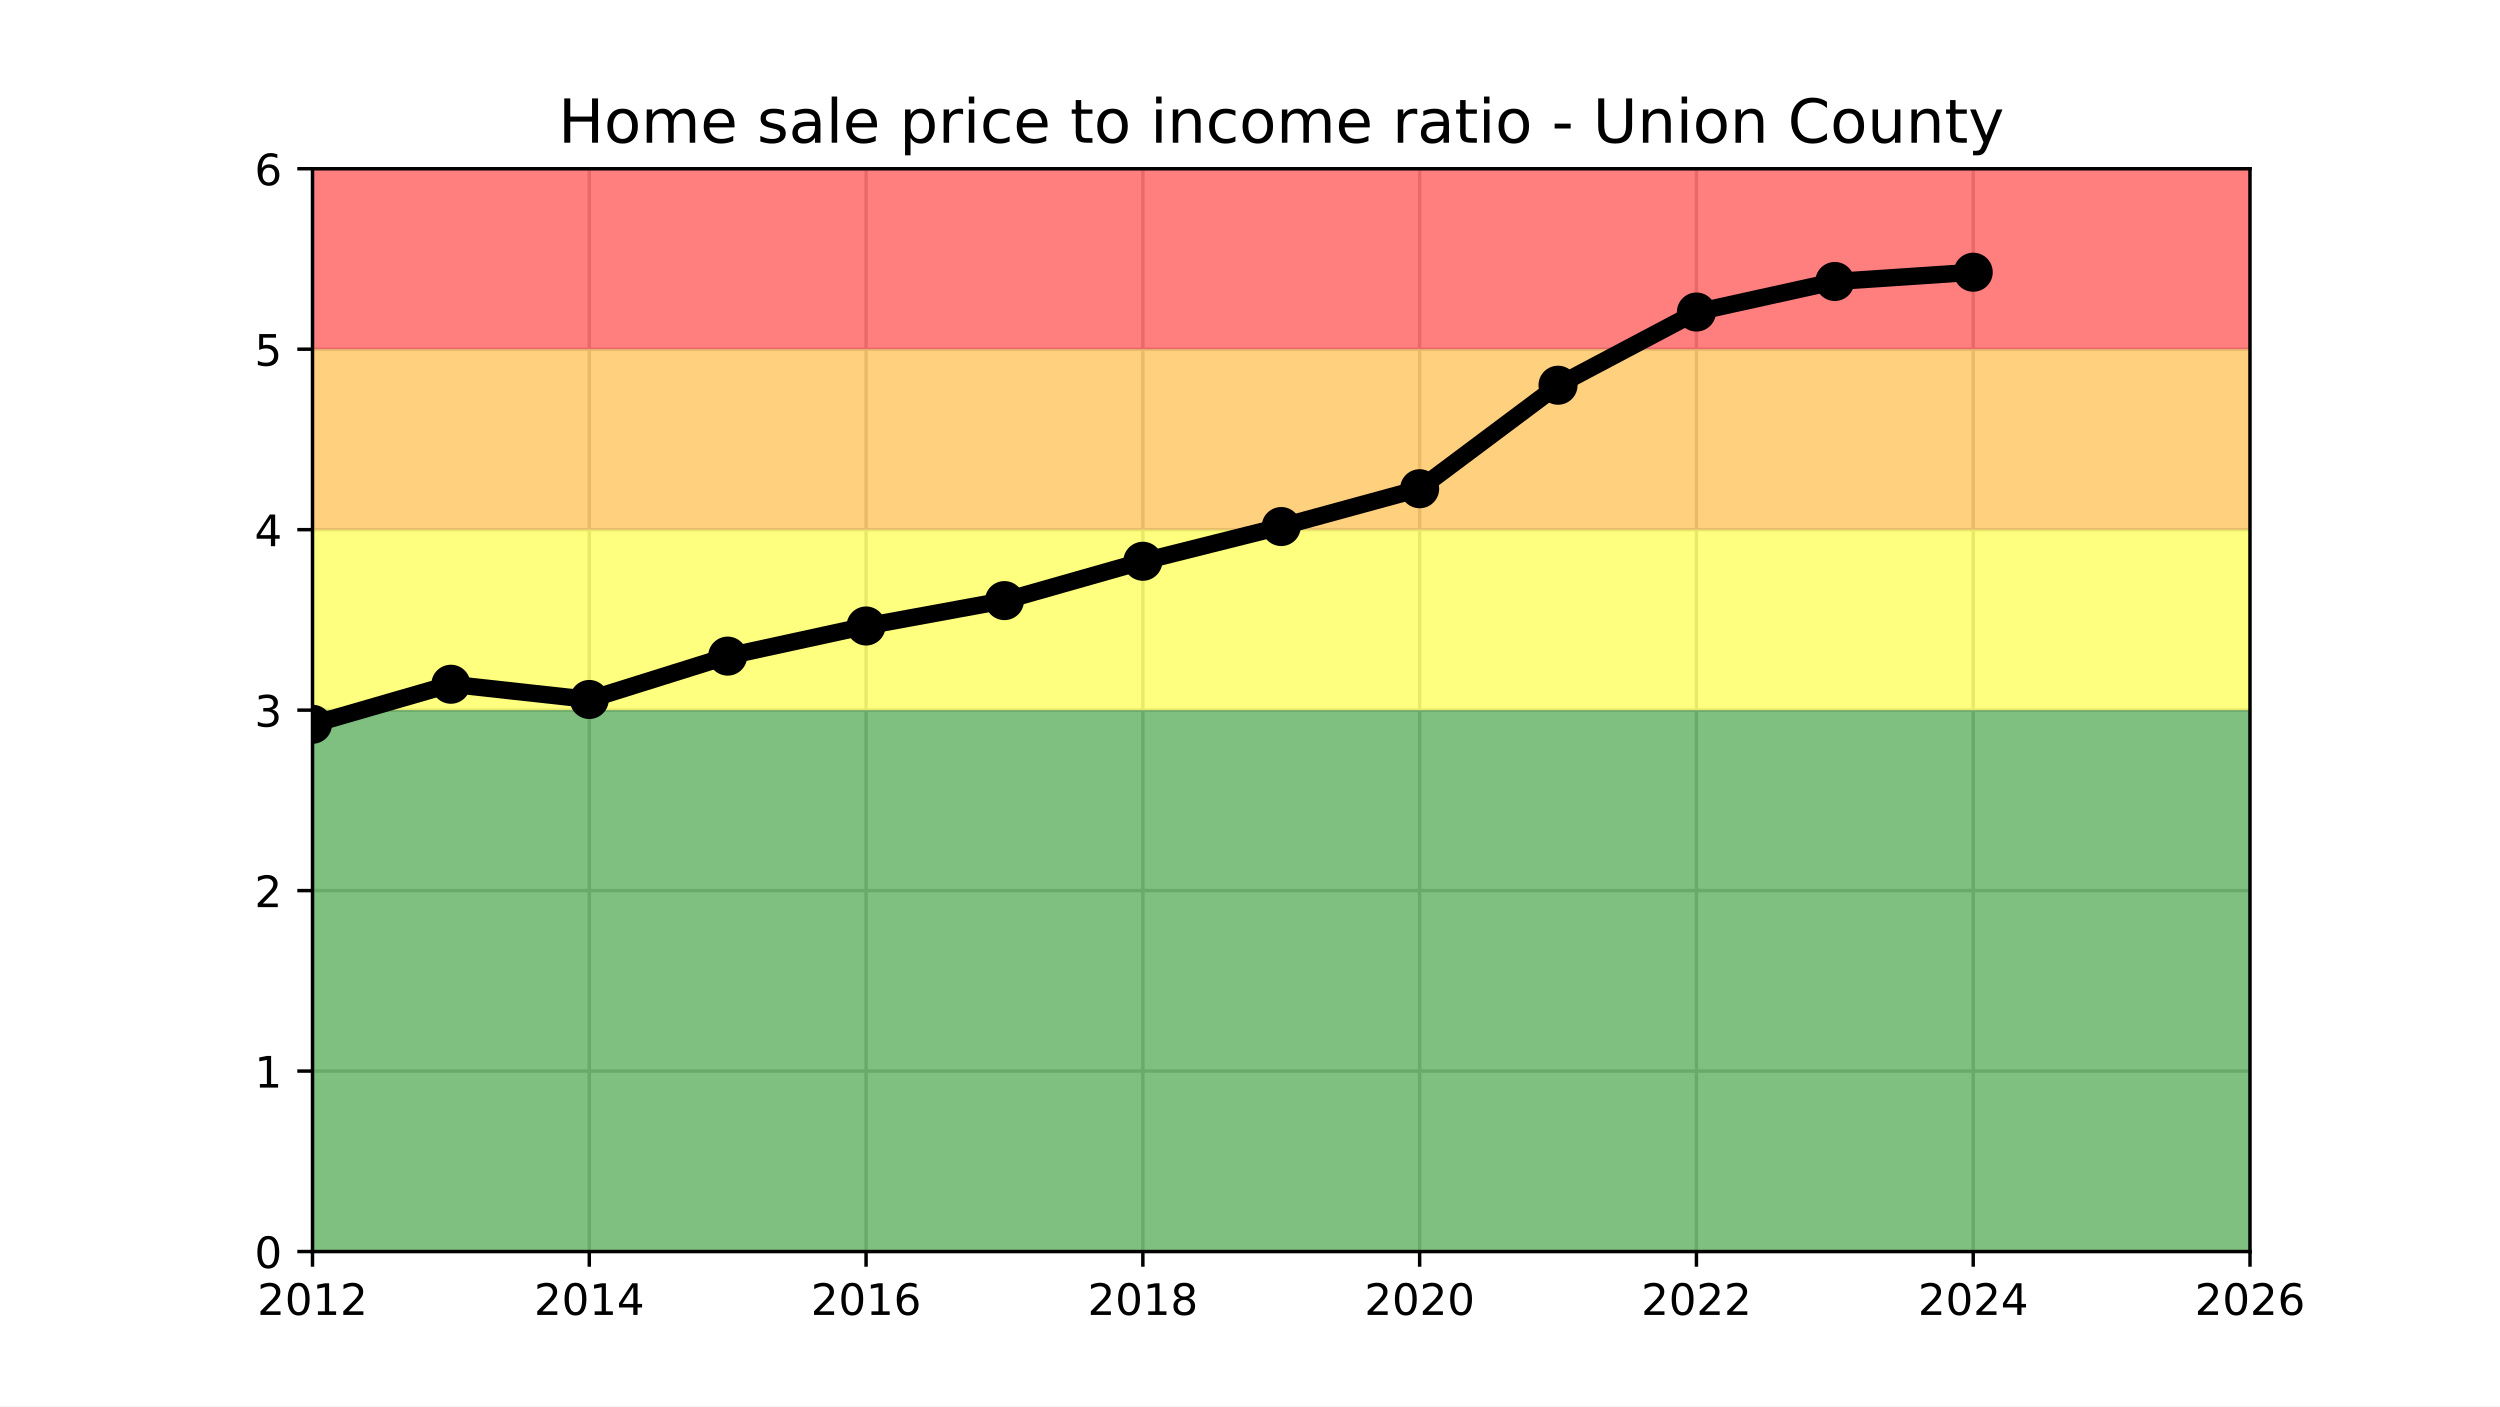
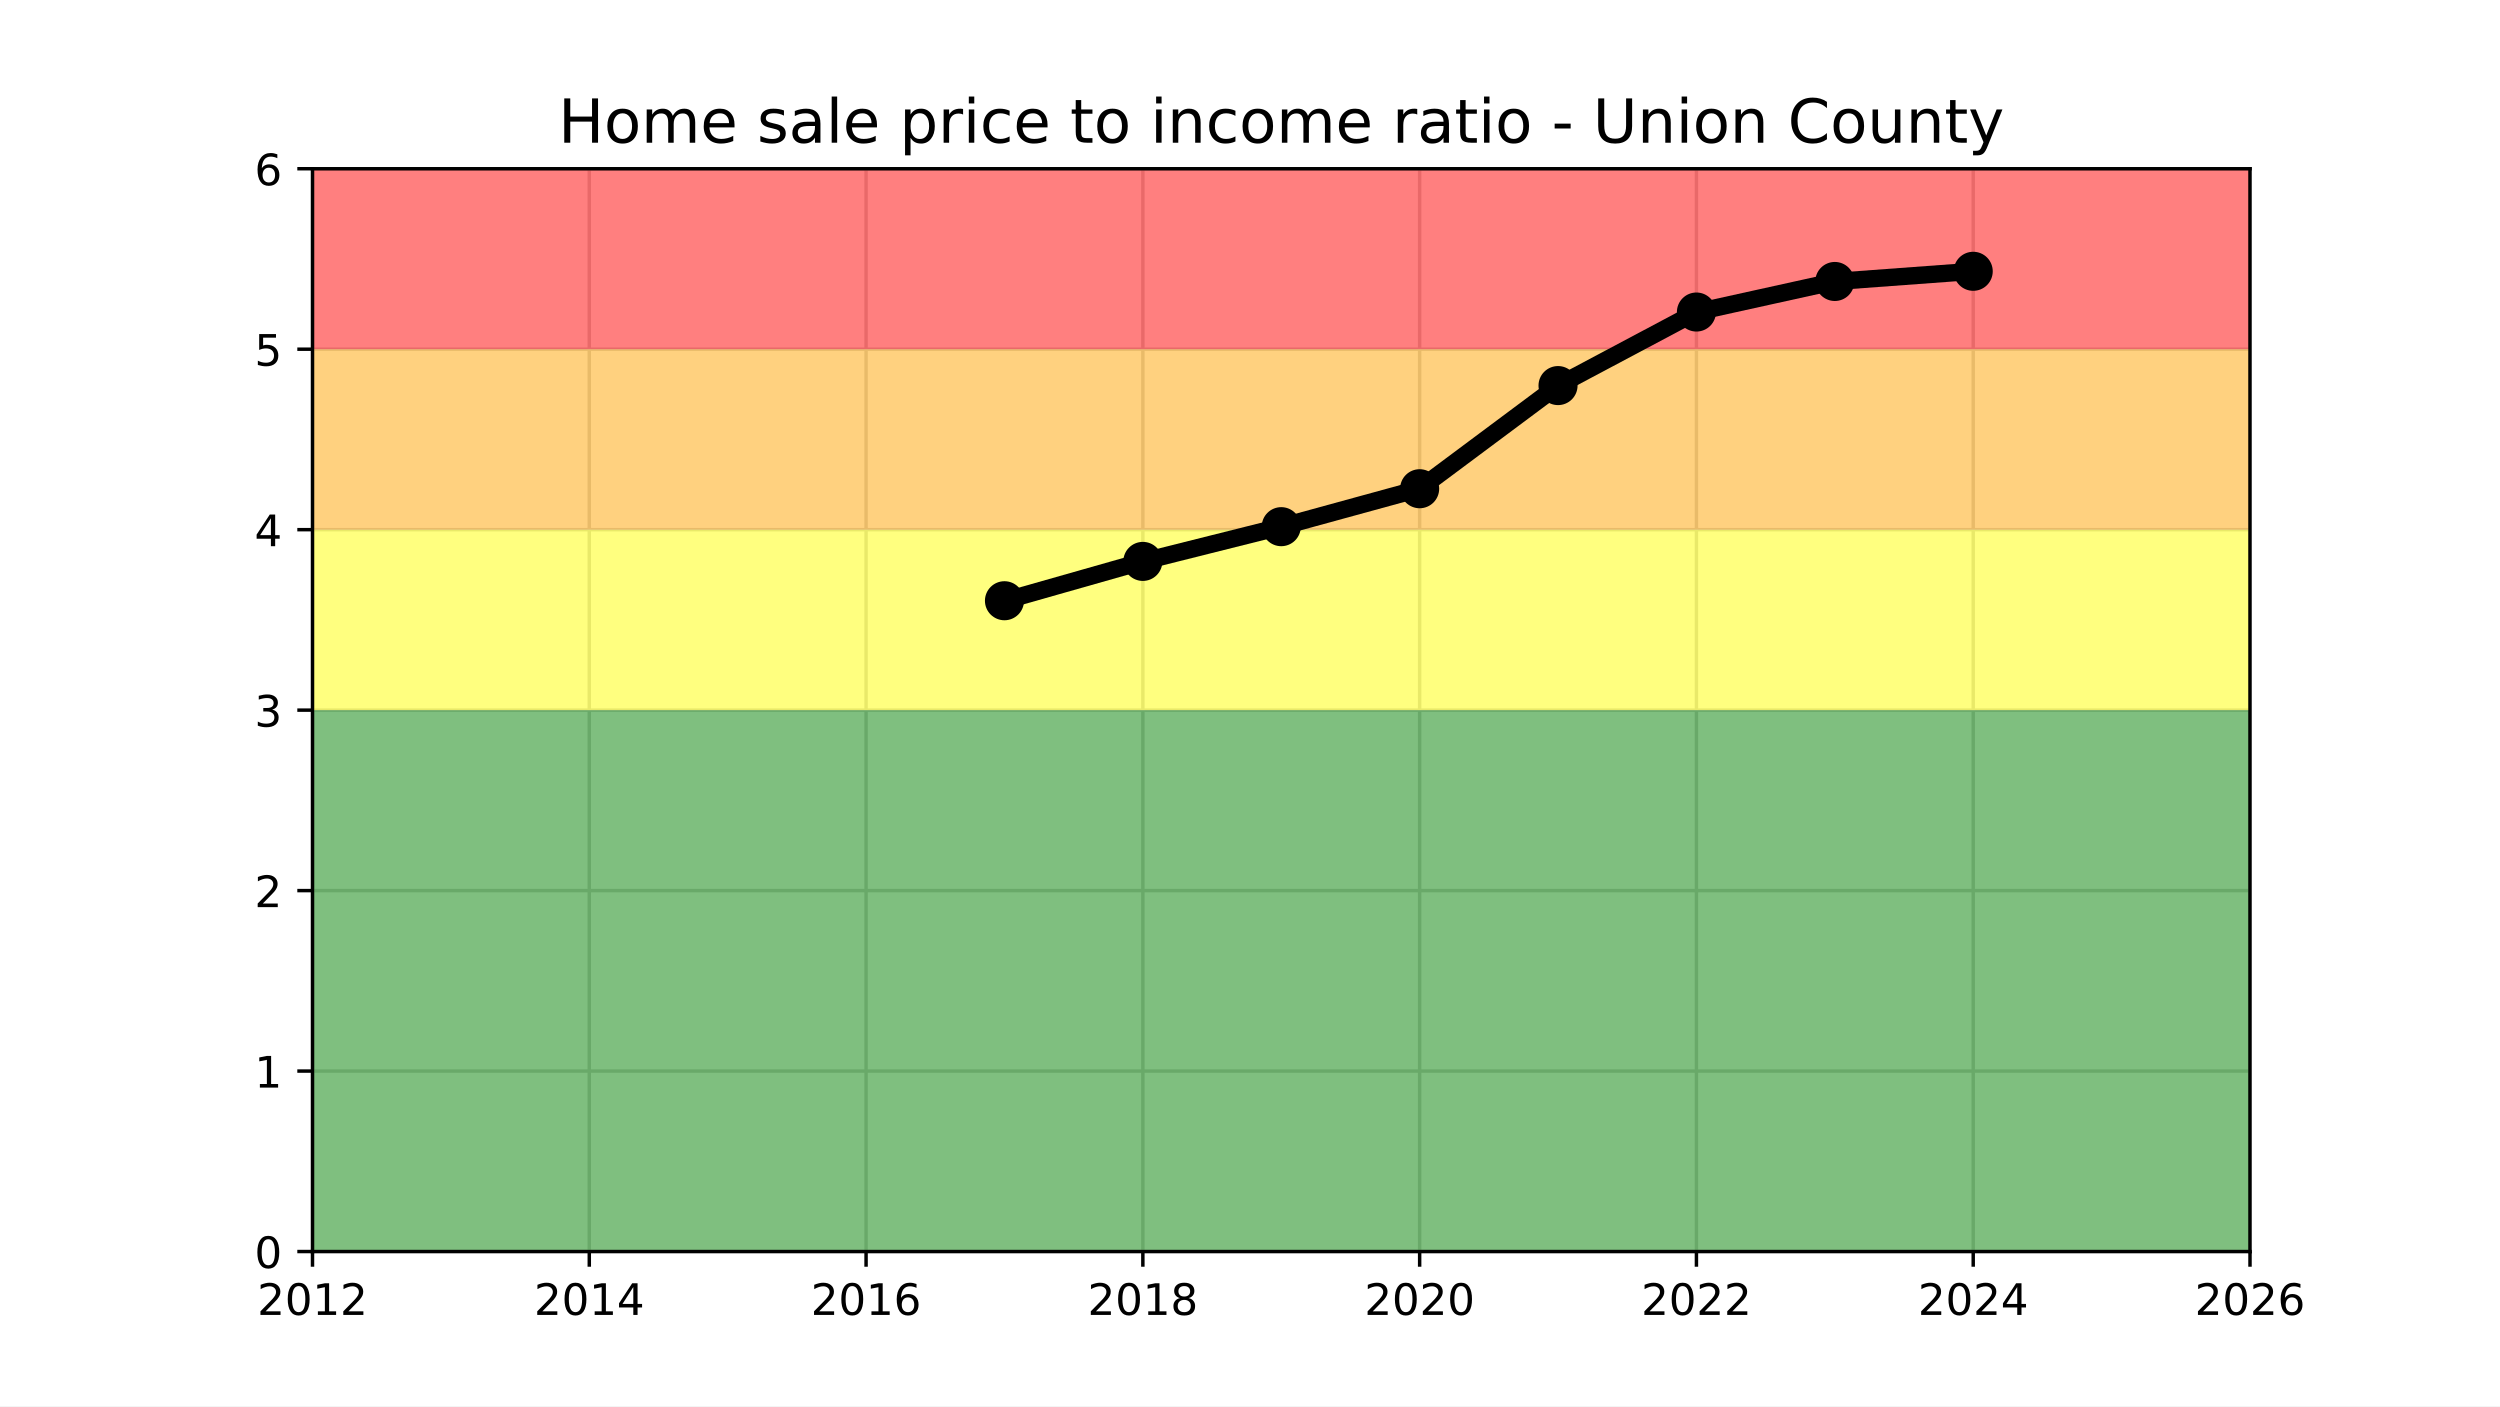
<svg xmlns="http://www.w3.org/2000/svg" xmlns:xlink="http://www.w3.org/1999/xlink" width="576pt" height="324pt" viewBox="0 0 576 324" version="1.1">
  <defs>
    <style type="text/css">*{stroke-linejoin: round; stroke-linecap: butt}</style>
  </defs>
  <g id="figure_1">
    <g id="patch_1">
      <path d="M 0 324  L 576 324  L 576 0  L 0 0  z " style="fill: #ffffff" />
    </g>
    <g id="axes_1">
      <g id="patch_2">
        <path d="M 72 288.36  L 518.4 288.36  L 518.4 38.88  L 72 38.88  z " style="fill: #ffffff" />
      </g>
      <g id="matplotlib.axis_1">
        <g id="xtick_1">
          <g id="line2d_1">
-             <path d="M 72 288.36  L 72 38.88  " clip-path="url(#pd081d024a1)" style="fill: none; stroke: #d3d3d3; stroke-width: 0.8; stroke-linecap: square" />
+             <path d="M 72 288.36  L 72 38.88  " clip-path="url(#p4a7db19d90)" style="fill: none; stroke: #d3d3d3; stroke-width: 0.8; stroke-linecap: square" />
          </g>
          <g id="line2d_2">
            <defs>
-               <path id="mb07c230644" d="M 0 0  L 0 3.5  " style="stroke: #000000; stroke-width: 0.8" />
+               <path id="m077d302d16" d="M 0 0  L 0 3.5  " style="stroke: #000000; stroke-width: 0.8" />
            </defs>
            <g>
-               <use xlink:href="#mb07c230644" x="72" y="288.36" style="stroke: #000000; stroke-width: 0.8" />
+               <use xlink:href="#m077d302d16" x="72" y="288.36" style="stroke: #000000; stroke-width: 0.8" />
            </g>
          </g>
          <g id="text_1">
            <g transform="translate(59.275 302.9584) scale(0.1 -0.1)">
              <defs>
                <path id="DejaVuSans-32" d="M 1228 531  L 3431 531  L 3431 0  L 469 0  L 469 531  Q 828 903 1448 1529  Q 2069 2156 2228 2338  Q 2531 2678 2651 2914  Q 2772 3150 2772 3378  Q 2772 3750 2511 3984  Q 2250 4219 1831 4219  Q 1534 4219 1204 4116  Q 875 4013 500 3803  L 500 4441  Q 881 4594 1212 4672  Q 1544 4750 1819 4750  Q 2544 4750 2975 4387  Q 3406 4025 3406 3419  Q 3406 3131 3298 2873  Q 3191 2616 2906 2266  Q 2828 2175 2409 1742  Q 1991 1309 1228 531  z " transform="scale(0.015625)" />
                <path id="DejaVuSans-30" d="M 2034 4250  Q 1547 4250 1301 3770  Q 1056 3291 1056 2328  Q 1056 1369 1301 889  Q 1547 409 2034 409  Q 2525 409 2770 889  Q 3016 1369 3016 2328  Q 3016 3291 2770 3770  Q 2525 4250 2034 4250  z M 2034 4750  Q 2819 4750 3233 4129  Q 3647 3509 3647 2328  Q 3647 1150 3233 529  Q 2819 -91 2034 -91  Q 1250 -91 836 529  Q 422 1150 422 2328  Q 422 3509 836 4129  Q 1250 4750 2034 4750  z " transform="scale(0.015625)" />
                <path id="DejaVuSans-31" d="M 794 531  L 1825 531  L 1825 4091  L 703 3866  L 703 4441  L 1819 4666  L 2450 4666  L 2450 531  L 3481 531  L 3481 0  L 794 0  L 794 531  z " transform="scale(0.015625)" />
              </defs>
              <use xlink:href="#DejaVuSans-32" />
              <use xlink:href="#DejaVuSans-30" transform="translate(63.62305 0)" />
              <use xlink:href="#DejaVuSans-31" transform="translate(127.2461 0)" />
              <use xlink:href="#DejaVuSans-32" transform="translate(190.8691 0)" />
            </g>
          </g>
        </g>
        <g id="xtick_2">
          <g id="line2d_3">
-             <path d="M 135.771 288.36  L 135.771 38.88  " clip-path="url(#pd081d024a1)" style="fill: none; stroke: #d3d3d3; stroke-width: 0.8; stroke-linecap: square" />
+             <path d="M 135.771 288.36  L 135.771 38.88  " clip-path="url(#p4a7db19d90)" style="fill: none; stroke: #d3d3d3; stroke-width: 0.8; stroke-linecap: square" />
          </g>
          <g id="line2d_4">
            <g>
-               <use xlink:href="#mb07c230644" x="135.771" y="288.36" style="stroke: #000000; stroke-width: 0.8" />
+               <use xlink:href="#m077d302d16" x="135.771" y="288.36" style="stroke: #000000; stroke-width: 0.8" />
            </g>
          </g>
          <g id="text_2">
            <g transform="translate(123.0464 302.9584) scale(0.1 -0.1)">
              <defs>
                <path id="DejaVuSans-34" d="M 2419 4116  L 825 1625  L 2419 1625  L 2419 4116  z M 2253 4666  L 3047 4666  L 3047 1625  L 3713 1625  L 3713 1100  L 3047 1100  L 3047 0  L 2419 0  L 2419 1100  L 313 1100  L 313 1709  L 2253 4666  z " transform="scale(0.015625)" />
              </defs>
              <use xlink:href="#DejaVuSans-32" />
              <use xlink:href="#DejaVuSans-30" transform="translate(63.62305 0)" />
              <use xlink:href="#DejaVuSans-31" transform="translate(127.2461 0)" />
              <use xlink:href="#DejaVuSans-34" transform="translate(190.8691 0)" />
            </g>
          </g>
        </g>
        <g id="xtick_3">
          <g id="line2d_5">
-             <path d="M 199.543 288.36  L 199.543 38.88  " clip-path="url(#pd081d024a1)" style="fill: none; stroke: #d3d3d3; stroke-width: 0.8; stroke-linecap: square" />
+             <path d="M 199.543 288.36  L 199.543 38.88  " clip-path="url(#p4a7db19d90)" style="fill: none; stroke: #d3d3d3; stroke-width: 0.8; stroke-linecap: square" />
          </g>
          <g id="line2d_6">
            <g>
-               <use xlink:href="#mb07c230644" x="199.543" y="288.36" style="stroke: #000000; stroke-width: 0.8" />
+               <use xlink:href="#m077d302d16" x="199.543" y="288.36" style="stroke: #000000; stroke-width: 0.8" />
            </g>
          </g>
          <g id="text_3">
            <g transform="translate(186.8179 302.9584) scale(0.1 -0.1)">
              <defs>
                <path id="DejaVuSans-36" d="M 2113 2584  Q 1688 2584 1439 2293  Q 1191 2003 1191 1497  Q 1191 994 1439 701  Q 1688 409 2113 409  Q 2538 409 2786 701  Q 3034 994 3034 1497  Q 3034 2003 2786 2293  Q 2538 2584 2113 2584  z M 3366 4563  L 3366 3988  Q 3128 4100 2886 4159  Q 2644 4219 2406 4219  Q 1781 4219 1451 3797  Q 1122 3375 1075 2522  Q 1259 2794 1537 2939  Q 1816 3084 2150 3084  Q 2853 3084 3261 2657  Q 3669 2231 3669 1497  Q 3669 778 3244 343  Q 2819 -91 2113 -91  Q 1303 -91 875 529  Q 447 1150 447 2328  Q 447 3434 972 4092  Q 1497 4750 2381 4750  Q 2619 4750 2861 4703  Q 3103 4656 3366 4563  z " transform="scale(0.015625)" />
              </defs>
              <use xlink:href="#DejaVuSans-32" />
              <use xlink:href="#DejaVuSans-30" transform="translate(63.62305 0)" />
              <use xlink:href="#DejaVuSans-31" transform="translate(127.2461 0)" />
              <use xlink:href="#DejaVuSans-36" transform="translate(190.8691 0)" />
            </g>
          </g>
        </g>
        <g id="xtick_4">
          <g id="line2d_7">
-             <path d="M 263.314 288.36  L 263.314 38.88  " clip-path="url(#pd081d024a1)" style="fill: none; stroke: #d3d3d3; stroke-width: 0.8; stroke-linecap: square" />
+             <path d="M 263.314 288.36  L 263.314 38.88  " clip-path="url(#p4a7db19d90)" style="fill: none; stroke: #d3d3d3; stroke-width: 0.8; stroke-linecap: square" />
          </g>
          <g id="line2d_8">
            <g>
-               <use xlink:href="#mb07c230644" x="263.314" y="288.36" style="stroke: #000000; stroke-width: 0.8" />
+               <use xlink:href="#m077d302d16" x="263.314" y="288.36" style="stroke: #000000; stroke-width: 0.8" />
            </g>
          </g>
          <g id="text_4">
            <g transform="translate(250.5893 302.9584) scale(0.1 -0.1)">
              <defs>
                <path id="DejaVuSans-38" d="M 2034 2216  Q 1584 2216 1326 1975  Q 1069 1734 1069 1313  Q 1069 891 1326 650  Q 1584 409 2034 409  Q 2484 409 2743 651  Q 3003 894 3003 1313  Q 3003 1734 2745 1975  Q 2488 2216 2034 2216  z M 1403 2484  Q 997 2584 770 2862  Q 544 3141 544 3541  Q 544 4100 942 4425  Q 1341 4750 2034 4750  Q 2731 4750 3128 4425  Q 3525 4100 3525 3541  Q 3525 3141 3298 2862  Q 3072 2584 2669 2484  Q 3125 2378 3379 2068  Q 3634 1759 3634 1313  Q 3634 634 3220 271  Q 2806 -91 2034 -91  Q 1263 -91 848 271  Q 434 634 434 1313  Q 434 1759 690 2068  Q 947 2378 1403 2484  z M 1172 3481  Q 1172 3119 1398 2916  Q 1625 2713 2034 2713  Q 2441 2713 2670 2916  Q 2900 3119 2900 3481  Q 2900 3844 2670 4047  Q 2441 4250 2034 4250  Q 1625 4250 1398 4047  Q 1172 3844 1172 3481  z " transform="scale(0.015625)" />
              </defs>
              <use xlink:href="#DejaVuSans-32" />
              <use xlink:href="#DejaVuSans-30" transform="translate(63.62305 0)" />
              <use xlink:href="#DejaVuSans-31" transform="translate(127.2461 0)" />
              <use xlink:href="#DejaVuSans-38" transform="translate(190.8691 0)" />
            </g>
          </g>
        </g>
        <g id="xtick_5">
          <g id="line2d_9">
-             <path d="M 327.086 288.36  L 327.086 38.88  " clip-path="url(#pd081d024a1)" style="fill: none; stroke: #d3d3d3; stroke-width: 0.8; stroke-linecap: square" />
+             <path d="M 327.086 288.36  L 327.086 38.88  " clip-path="url(#p4a7db19d90)" style="fill: none; stroke: #d3d3d3; stroke-width: 0.8; stroke-linecap: square" />
          </g>
          <g id="line2d_10">
            <g>
-               <use xlink:href="#mb07c230644" x="327.086" y="288.36" style="stroke: #000000; stroke-width: 0.8" />
+               <use xlink:href="#m077d302d16" x="327.086" y="288.36" style="stroke: #000000; stroke-width: 0.8" />
            </g>
          </g>
          <g id="text_5">
            <g transform="translate(314.3607 302.9584) scale(0.1 -0.1)">
              <use xlink:href="#DejaVuSans-32" />
              <use xlink:href="#DejaVuSans-30" transform="translate(63.62305 0)" />
              <use xlink:href="#DejaVuSans-32" transform="translate(127.2461 0)" />
              <use xlink:href="#DejaVuSans-30" transform="translate(190.8691 0)" />
            </g>
          </g>
        </g>
        <g id="xtick_6">
          <g id="line2d_11">
-             <path d="M 390.857 288.36  L 390.857 38.88  " clip-path="url(#pd081d024a1)" style="fill: none; stroke: #d3d3d3; stroke-width: 0.8; stroke-linecap: square" />
+             <path d="M 390.857 288.36  L 390.857 38.88  " clip-path="url(#p4a7db19d90)" style="fill: none; stroke: #d3d3d3; stroke-width: 0.8; stroke-linecap: square" />
          </g>
          <g id="line2d_12">
            <g>
-               <use xlink:href="#mb07c230644" x="390.857" y="288.36" style="stroke: #000000; stroke-width: 0.8" />
+               <use xlink:href="#m077d302d16" x="390.857" y="288.36" style="stroke: #000000; stroke-width: 0.8" />
            </g>
          </g>
          <g id="text_6">
            <g transform="translate(378.1321 302.9584) scale(0.1 -0.1)">
              <use xlink:href="#DejaVuSans-32" />
              <use xlink:href="#DejaVuSans-30" transform="translate(63.62305 0)" />
              <use xlink:href="#DejaVuSans-32" transform="translate(127.2461 0)" />
              <use xlink:href="#DejaVuSans-32" transform="translate(190.8691 0)" />
            </g>
          </g>
        </g>
        <g id="xtick_7">
          <g id="line2d_13">
-             <path d="M 454.629 288.36  L 454.629 38.88  " clip-path="url(#pd081d024a1)" style="fill: none; stroke: #d3d3d3; stroke-width: 0.8; stroke-linecap: square" />
+             <path d="M 454.629 288.36  L 454.629 38.88  " clip-path="url(#p4a7db19d90)" style="fill: none; stroke: #d3d3d3; stroke-width: 0.8; stroke-linecap: square" />
          </g>
          <g id="line2d_14">
            <g>
-               <use xlink:href="#mb07c230644" x="454.629" y="288.36" style="stroke: #000000; stroke-width: 0.8" />
+               <use xlink:href="#m077d302d16" x="454.629" y="288.36" style="stroke: #000000; stroke-width: 0.8" />
            </g>
          </g>
          <g id="text_7">
            <g transform="translate(441.9036 302.9584) scale(0.1 -0.1)">
              <use xlink:href="#DejaVuSans-32" />
              <use xlink:href="#DejaVuSans-30" transform="translate(63.62305 0)" />
              <use xlink:href="#DejaVuSans-32" transform="translate(127.2461 0)" />
              <use xlink:href="#DejaVuSans-34" transform="translate(190.8691 0)" />
            </g>
          </g>
        </g>
        <g id="xtick_8">
          <g id="line2d_15">
-             <path d="M 518.4 288.36  L 518.4 38.88  " clip-path="url(#pd081d024a1)" style="fill: none; stroke: #d3d3d3; stroke-width: 0.8; stroke-linecap: square" />
+             <path d="M 518.4 288.36  L 518.4 38.88  " clip-path="url(#p4a7db19d90)" style="fill: none; stroke: #d3d3d3; stroke-width: 0.8; stroke-linecap: square" />
          </g>
          <g id="line2d_16">
            <g>
-               <use xlink:href="#mb07c230644" x="518.4" y="288.36" style="stroke: #000000; stroke-width: 0.8" />
+               <use xlink:href="#m077d302d16" x="518.4" y="288.36" style="stroke: #000000; stroke-width: 0.8" />
            </g>
          </g>
          <g id="text_8">
            <g transform="translate(505.675 302.9584) scale(0.1 -0.1)">
              <use xlink:href="#DejaVuSans-32" />
              <use xlink:href="#DejaVuSans-30" transform="translate(63.62305 0)" />
              <use xlink:href="#DejaVuSans-32" transform="translate(127.2461 0)" />
              <use xlink:href="#DejaVuSans-36" transform="translate(190.8691 0)" />
            </g>
          </g>
        </g>
      </g>
      <g id="matplotlib.axis_2">
        <g id="ytick_1">
          <g id="line2d_17">
-             <path d="M 72 288.36  L 518.4 288.36  " clip-path="url(#pd081d024a1)" style="fill: none; stroke: #d3d3d3; stroke-width: 0.8; stroke-linecap: square" />
+             <path d="M 72 288.36  L 518.4 288.36  " clip-path="url(#p4a7db19d90)" style="fill: none; stroke: #d3d3d3; stroke-width: 0.8; stroke-linecap: square" />
          </g>
          <g id="line2d_18">
            <defs>
-               <path id="m675d28e87b" d="M 0 0  L -3.5 0  " style="stroke: #000000; stroke-width: 0.8" />
+               <path id="m802681bb47" d="M 0 0  L -3.5 0  " style="stroke: #000000; stroke-width: 0.8" />
            </defs>
            <g>
-               <use xlink:href="#m675d28e87b" x="72" y="288.36" style="stroke: #000000; stroke-width: 0.8" />
+               <use xlink:href="#m802681bb47" x="72" y="288.36" style="stroke: #000000; stroke-width: 0.8" />
            </g>
          </g>
          <g id="text_9">
            <g transform="translate(58.6375 292.1592) scale(0.1 -0.1)">
              <use xlink:href="#DejaVuSans-30" />
            </g>
          </g>
        </g>
        <g id="ytick_2">
          <g id="line2d_19">
-             <path d="M 72 246.78  L 518.4 246.78  " clip-path="url(#pd081d024a1)" style="fill: none; stroke: #d3d3d3; stroke-width: 0.8; stroke-linecap: square" />
+             <path d="M 72 246.78  L 518.4 246.78  " clip-path="url(#p4a7db19d90)" style="fill: none; stroke: #d3d3d3; stroke-width: 0.8; stroke-linecap: square" />
          </g>
          <g id="line2d_20">
            <g>
-               <use xlink:href="#m675d28e87b" x="72" y="246.78" style="stroke: #000000; stroke-width: 0.8" />
+               <use xlink:href="#m802681bb47" x="72" y="246.78" style="stroke: #000000; stroke-width: 0.8" />
            </g>
          </g>
          <g id="text_10">
            <g transform="translate(58.6375 250.5792) scale(0.1 -0.1)">
              <use xlink:href="#DejaVuSans-31" />
            </g>
          </g>
        </g>
        <g id="ytick_3">
          <g id="line2d_21">
-             <path d="M 72 205.2  L 518.4 205.2  " clip-path="url(#pd081d024a1)" style="fill: none; stroke: #d3d3d3; stroke-width: 0.8; stroke-linecap: square" />
+             <path d="M 72 205.2  L 518.4 205.2  " clip-path="url(#p4a7db19d90)" style="fill: none; stroke: #d3d3d3; stroke-width: 0.8; stroke-linecap: square" />
          </g>
          <g id="line2d_22">
            <g>
-               <use xlink:href="#m675d28e87b" x="72" y="205.2" style="stroke: #000000; stroke-width: 0.8" />
+               <use xlink:href="#m802681bb47" x="72" y="205.2" style="stroke: #000000; stroke-width: 0.8" />
            </g>
          </g>
          <g id="text_11">
            <g transform="translate(58.6375 208.9992) scale(0.1 -0.1)">
              <use xlink:href="#DejaVuSans-32" />
            </g>
          </g>
        </g>
        <g id="ytick_4">
          <g id="line2d_23">
-             <path d="M 72 163.62  L 518.4 163.62  " clip-path="url(#pd081d024a1)" style="fill: none; stroke: #d3d3d3; stroke-width: 0.8; stroke-linecap: square" />
+             <path d="M 72 163.62  L 518.4 163.62  " clip-path="url(#p4a7db19d90)" style="fill: none; stroke: #d3d3d3; stroke-width: 0.8; stroke-linecap: square" />
          </g>
          <g id="line2d_24">
            <g>
-               <use xlink:href="#m675d28e87b" x="72" y="163.62" style="stroke: #000000; stroke-width: 0.8" />
+               <use xlink:href="#m802681bb47" x="72" y="163.62" style="stroke: #000000; stroke-width: 0.8" />
            </g>
          </g>
          <g id="text_12">
            <g transform="translate(58.6375 167.4192) scale(0.1 -0.1)">
              <defs>
                <path id="DejaVuSans-33" d="M 2597 2516  Q 3050 2419 3304 2112  Q 3559 1806 3559 1356  Q 3559 666 3084 287  Q 2609 -91 1734 -91  Q 1441 -91 1130 -33  Q 819 25 488 141  L 488 750  Q 750 597 1062 519  Q 1375 441 1716 441  Q 2309 441 2620 675  Q 2931 909 2931 1356  Q 2931 1769 2642 2001  Q 2353 2234 1838 2234  L 1294 2234  L 1294 2753  L 1863 2753  Q 2328 2753 2575 2939  Q 2822 3125 2822 3475  Q 2822 3834 2567 4026  Q 2313 4219 1838 4219  Q 1578 4219 1281 4162  Q 984 4106 628 3988  L 628 4550  Q 988 4650 1302 4700  Q 1616 4750 1894 4750  Q 2613 4750 3031 4423  Q 3450 4097 3450 3541  Q 3450 3153 3228 2886  Q 3006 2619 2597 2516  z " transform="scale(0.015625)" />
              </defs>
              <use xlink:href="#DejaVuSans-33" />
            </g>
          </g>
        </g>
        <g id="ytick_5">
          <g id="line2d_25">
-             <path d="M 72 122.04  L 518.4 122.04  " clip-path="url(#pd081d024a1)" style="fill: none; stroke: #d3d3d3; stroke-width: 0.8; stroke-linecap: square" />
+             <path d="M 72 122.04  L 518.4 122.04  " clip-path="url(#p4a7db19d90)" style="fill: none; stroke: #d3d3d3; stroke-width: 0.8; stroke-linecap: square" />
          </g>
          <g id="line2d_26">
            <g>
-               <use xlink:href="#m675d28e87b" x="72" y="122.04" style="stroke: #000000; stroke-width: 0.8" />
+               <use xlink:href="#m802681bb47" x="72" y="122.04" style="stroke: #000000; stroke-width: 0.8" />
            </g>
          </g>
          <g id="text_13">
            <g transform="translate(58.6375 125.8392) scale(0.1 -0.1)">
              <use xlink:href="#DejaVuSans-34" />
            </g>
          </g>
        </g>
        <g id="ytick_6">
          <g id="line2d_27">
-             <path d="M 72 80.46  L 518.4 80.46  " clip-path="url(#pd081d024a1)" style="fill: none; stroke: #d3d3d3; stroke-width: 0.8; stroke-linecap: square" />
+             <path d="M 72 80.46  L 518.4 80.46  " clip-path="url(#p4a7db19d90)" style="fill: none; stroke: #d3d3d3; stroke-width: 0.8; stroke-linecap: square" />
          </g>
          <g id="line2d_28">
            <g>
-               <use xlink:href="#m675d28e87b" x="72" y="80.46" style="stroke: #000000; stroke-width: 0.8" />
+               <use xlink:href="#m802681bb47" x="72" y="80.46" style="stroke: #000000; stroke-width: 0.8" />
            </g>
          </g>
          <g id="text_14">
            <g transform="translate(58.6375 84.25922) scale(0.1 -0.1)">
              <defs>
                <path id="DejaVuSans-35" d="M 691 4666  L 3169 4666  L 3169 4134  L 1269 4134  L 1269 2991  Q 1406 3038 1543 3061  Q 1681 3084 1819 3084  Q 2600 3084 3056 2656  Q 3513 2228 3513 1497  Q 3513 744 3044 326  Q 2575 -91 1722 -91  Q 1428 -91 1123 -41  Q 819 9 494 109  L 494 744  Q 775 591 1075 516  Q 1375 441 1709 441  Q 2250 441 2565 725  Q 2881 1009 2881 1497  Q 2881 1984 2565 2268  Q 2250 2553 1709 2553  Q 1456 2553 1204 2497  Q 953 2441 691 2322  L 691 4666  z " transform="scale(0.015625)" />
              </defs>
              <use xlink:href="#DejaVuSans-35" />
            </g>
          </g>
        </g>
        <g id="ytick_7">
          <g id="line2d_29">
-             <path d="M 72 38.88  L 518.4 38.88  " clip-path="url(#pd081d024a1)" style="fill: none; stroke: #d3d3d3; stroke-width: 0.8; stroke-linecap: square" />
+             <path d="M 72 38.88  L 518.4 38.88  " clip-path="url(#p4a7db19d90)" style="fill: none; stroke: #d3d3d3; stroke-width: 0.8; stroke-linecap: square" />
          </g>
          <g id="line2d_30">
            <g>
-               <use xlink:href="#m675d28e87b" x="72" y="38.88" style="stroke: #000000; stroke-width: 0.8" />
+               <use xlink:href="#m802681bb47" x="72" y="38.88" style="stroke: #000000; stroke-width: 0.8" />
            </g>
          </g>
          <g id="text_15">
            <g transform="translate(58.6375 42.67922) scale(0.1 -0.1)">
              <use xlink:href="#DejaVuSans-36" />
            </g>
          </g>
        </g>
      </g>
      <g id="FillBetweenPolyCollection_1">
-         <path d="M 72 163.62  L 72 288.36  L 103.886 288.36  L 135.771 288.36  L 167.657 288.36  L 199.543 288.36  L 231.429 288.36  L 263.314 288.36  L 295.2 288.36  L 327.086 288.36  L 358.971 288.36  L 390.857 288.36  L 422.743 288.36  L 454.629 288.36  L 486.514 288.36  L 518.4 288.36  L 518.4 163.62  L 518.4 163.62  L 486.514 163.62  L 454.629 163.62  L 422.743 163.62  L 390.857 163.62  L 358.971 163.62  L 327.086 163.62  L 295.2 163.62  L 263.314 163.62  L 231.429 163.62  L 199.543 163.62  L 167.657 163.62  L 135.771 163.62  L 103.886 163.62  L 72 163.62  z " clip-path="url(#pd081d024a1)" style="fill: #008000; fill-opacity: 0.5" />
+         <path d="M 72 163.62  L 72 288.36  L 103.886 288.36  L 135.771 288.36  L 167.657 288.36  L 199.543 288.36  L 231.429 288.36  L 263.314 288.36  L 295.2 288.36  L 327.086 288.36  L 358.971 288.36  L 390.857 288.36  L 422.743 288.36  L 454.629 288.36  L 486.514 288.36  L 518.4 288.36  L 518.4 163.62  L 518.4 163.62  L 486.514 163.62  L 454.629 163.62  L 422.743 163.62  L 390.857 163.62  L 358.971 163.62  L 327.086 163.62  L 295.2 163.62  L 263.314 163.62  L 231.429 163.62  L 199.543 163.62  L 167.657 163.62  L 135.771 163.62  L 103.886 163.62  L 72 163.62  z " clip-path="url(#p4a7db19d90)" style="fill: #008000; fill-opacity: 0.5" />
      </g>
      <g id="FillBetweenPolyCollection_2">
-         <path d="M 72 122.04  L 72 163.62  L 103.886 163.62  L 135.771 163.62  L 167.657 163.62  L 199.543 163.62  L 231.429 163.62  L 263.314 163.62  L 295.2 163.62  L 327.086 163.62  L 358.971 163.62  L 390.857 163.62  L 422.743 163.62  L 454.629 163.62  L 486.514 163.62  L 518.4 163.62  L 518.4 122.04  L 518.4 122.04  L 486.514 122.04  L 454.629 122.04  L 422.743 122.04  L 390.857 122.04  L 358.971 122.04  L 327.086 122.04  L 295.2 122.04  L 263.314 122.04  L 231.429 122.04  L 199.543 122.04  L 167.657 122.04  L 135.771 122.04  L 103.886 122.04  L 72 122.04  z " clip-path="url(#pd081d024a1)" style="fill: #ffff00; fill-opacity: 0.5" />
+         <path d="M 72 122.04  L 72 163.62  L 103.886 163.62  L 135.771 163.62  L 167.657 163.62  L 199.543 163.62  L 231.429 163.62  L 263.314 163.62  L 295.2 163.62  L 327.086 163.62  L 358.971 163.62  L 390.857 163.62  L 422.743 163.62  L 454.629 163.62  L 486.514 163.62  L 518.4 163.62  L 518.4 122.04  L 518.4 122.04  L 486.514 122.04  L 454.629 122.04  L 422.743 122.04  L 390.857 122.04  L 358.971 122.04  L 327.086 122.04  L 295.2 122.04  L 263.314 122.04  L 231.429 122.04  L 199.543 122.04  L 167.657 122.04  L 135.771 122.04  L 103.886 122.04  L 72 122.04  z " clip-path="url(#p4a7db19d90)" style="fill: #ffff00; fill-opacity: 0.5" />
      </g>
      <g id="FillBetweenPolyCollection_3">
-         <path d="M 72 80.46  L 72 122.04  L 103.886 122.04  L 135.771 122.04  L 167.657 122.04  L 199.543 122.04  L 231.429 122.04  L 263.314 122.04  L 295.2 122.04  L 327.086 122.04  L 358.971 122.04  L 390.857 122.04  L 422.743 122.04  L 454.629 122.04  L 486.514 122.04  L 518.4 122.04  L 518.4 80.46  L 518.4 80.46  L 486.514 80.46  L 454.629 80.46  L 422.743 80.46  L 390.857 80.46  L 358.971 80.46  L 327.086 80.46  L 295.2 80.46  L 263.314 80.46  L 231.429 80.46  L 199.543 80.46  L 167.657 80.46  L 135.771 80.46  L 103.886 80.46  L 72 80.46  z " clip-path="url(#pd081d024a1)" style="fill: #ffa500; fill-opacity: 0.5" />
+         <path d="M 72 80.46  L 72 122.04  L 103.886 122.04  L 135.771 122.04  L 167.657 122.04  L 199.543 122.04  L 231.429 122.04  L 263.314 122.04  L 295.2 122.04  L 327.086 122.04  L 358.971 122.04  L 390.857 122.04  L 422.743 122.04  L 454.629 122.04  L 486.514 122.04  L 518.4 122.04  L 518.4 80.46  L 518.4 80.46  L 486.514 80.46  L 454.629 80.46  L 422.743 80.46  L 390.857 80.46  L 358.971 80.46  L 327.086 80.46  L 295.2 80.46  L 263.314 80.46  L 231.429 80.46  L 199.543 80.46  L 167.657 80.46  L 135.771 80.46  L 103.886 80.46  L 72 80.46  z " clip-path="url(#p4a7db19d90)" style="fill: #ffa500; fill-opacity: 0.5" />
      </g>
      <g id="FillBetweenPolyCollection_4">
-         <path d="M 72 38.88  L 72 80.46  L 103.886 80.46  L 135.771 80.46  L 167.657 80.46  L 199.543 80.46  L 231.429 80.46  L 263.314 80.46  L 295.2 80.46  L 327.086 80.46  L 358.971 80.46  L 390.857 80.46  L 422.743 80.46  L 454.629 80.46  L 486.514 80.46  L 518.4 80.46  L 518.4 38.88  L 518.4 38.88  L 486.514 38.88  L 454.629 38.88  L 422.743 38.88  L 390.857 38.88  L 358.971 38.88  L 327.086 38.88  L 295.2 38.88  L 263.314 38.88  L 231.429 38.88  L 199.543 38.88  L 167.657 38.88  L 135.771 38.88  L 103.886 38.88  L 72 38.88  z " clip-path="url(#pd081d024a1)" style="fill: #ff0000; fill-opacity: 0.5" />
+         <path d="M 72 38.88  L 72 80.46  L 103.886 80.46  L 135.771 80.46  L 167.657 80.46  L 199.543 80.46  L 231.429 80.46  L 263.314 80.46  L 295.2 80.46  L 327.086 80.46  L 358.971 80.46  L 390.857 80.46  L 422.743 80.46  L 454.629 80.46  L 486.514 80.46  L 518.4 80.46  L 518.4 38.88  L 518.4 38.88  L 486.514 38.88  L 454.629 38.88  L 422.743 38.88  L 390.857 38.88  L 358.971 38.88  L 327.086 38.88  L 295.2 38.88  L 263.314 38.88  L 231.429 38.88  L 199.543 38.88  L 167.657 38.88  L 135.771 38.88  L 103.886 38.88  L 72 38.88  z " clip-path="url(#p4a7db19d90)" style="fill: #ff0000; fill-opacity: 0.5" />
      </g>
      <g id="line2d_31">
-         <path d="M 72 166.87  L 103.886 157.651  L 135.771 161.159  L 167.657 151.17  L 199.543 144.229  L 231.429 138.379  L 263.314 129.316  L 295.2 121.315  L 327.086 112.604  L 358.971 88.757  L 390.857 71.892  L 422.743 64.852  L 454.629 62.718  " clip-path="url(#pd081d024a1)" style="fill: none; stroke: #000000; stroke-width: 4; stroke-linecap: square" />
+         <path d="M 231.429 138.411  L 263.314 129.348  L 295.2 121.346  L 327.086 112.604  L 358.971 88.838  L 390.857 71.892  L 422.743 64.852  L 454.629 62.507  " clip-path="url(#p4a7db19d90)" style="fill: none; stroke: #000000; stroke-width: 4; stroke-linecap: square" />
        <defs>
-           <path id="m835e444e80" d="M 0 4  C 1.061 4 2.078 3.579 2.828 2.828  C 3.579 2.078 4 1.061 4 0  C 4 -1.061 3.579 -2.078 2.828 -2.828  C 2.078 -3.579 1.061 -4 0 -4  C -1.061 -4 -2.078 -3.579 -2.828 -2.828  C -3.579 -2.078 -4 -1.061 -4 0  C -4 1.061 -3.579 2.078 -2.828 2.828  C -2.078 3.579 -1.061 4 0 4  z " style="stroke: #000000" />
+           <path id="ma1361e420b" d="M 0 4  C 1.061 4 2.078 3.579 2.828 2.828  C 3.579 2.078 4 1.061 4 0  C 4 -1.061 3.579 -2.078 2.828 -2.828  C 2.078 -3.579 1.061 -4 0 -4  C -1.061 -4 -2.078 -3.579 -2.828 -2.828  C -3.579 -2.078 -4 -1.061 -4 0  C -4 1.061 -3.579 2.078 -2.828 2.828  C -2.078 3.579 -1.061 4 0 4  z " style="stroke: #000000" />
        </defs>
-         <g clip-path="url(#pd081d024a1)">
-           <use xlink:href="#m835e444e80" x="72" y="166.87" style="stroke: #000000" />
-           <use xlink:href="#m835e444e80" x="103.886" y="157.651" style="stroke: #000000" />
-           <use xlink:href="#m835e444e80" x="135.771" y="161.159" style="stroke: #000000" />
-           <use xlink:href="#m835e444e80" x="167.657" y="151.17" style="stroke: #000000" />
-           <use xlink:href="#m835e444e80" x="199.543" y="144.229" style="stroke: #000000" />
-           <use xlink:href="#m835e444e80" x="231.429" y="138.379" style="stroke: #000000" />
-           <use xlink:href="#m835e444e80" x="263.314" y="129.316" style="stroke: #000000" />
-           <use xlink:href="#m835e444e80" x="295.2" y="121.315" style="stroke: #000000" />
-           <use xlink:href="#m835e444e80" x="327.086" y="112.604" style="stroke: #000000" />
-           <use xlink:href="#m835e444e80" x="358.971" y="88.757" style="stroke: #000000" />
-           <use xlink:href="#m835e444e80" x="390.857" y="71.892" style="stroke: #000000" />
-           <use xlink:href="#m835e444e80" x="422.743" y="64.852" style="stroke: #000000" />
-           <use xlink:href="#m835e444e80" x="454.629" y="62.718" style="stroke: #000000" />
+         <g clip-path="url(#p4a7db19d90)">
+           <use xlink:href="#ma1361e420b" x="231.429" y="138.411" style="stroke: #000000" />
+           <use xlink:href="#ma1361e420b" x="263.314" y="129.348" style="stroke: #000000" />
+           <use xlink:href="#ma1361e420b" x="295.2" y="121.346" style="stroke: #000000" />
+           <use xlink:href="#ma1361e420b" x="327.086" y="112.604" style="stroke: #000000" />
+           <use xlink:href="#ma1361e420b" x="358.971" y="88.838" style="stroke: #000000" />
+           <use xlink:href="#ma1361e420b" x="390.857" y="71.892" style="stroke: #000000" />
+           <use xlink:href="#ma1361e420b" x="422.743" y="64.852" style="stroke: #000000" />
+           <use xlink:href="#ma1361e420b" x="454.629" y="62.507" style="stroke: #000000" />
        </g>
      </g>
      <g id="patch_3">
        <path d="M 72 288.36  L 72 38.88  " style="fill: none; stroke: #000000; stroke-width: 0.8; stroke-linejoin: miter; stroke-linecap: square" />
      </g>
      <g id="patch_4">
        <path d="M 518.4 288.36  L 518.4 38.88  " style="fill: none; stroke: #000000; stroke-width: 0.8; stroke-linejoin: miter; stroke-linecap: square" />
      </g>
      <g id="patch_5">
        <path d="M 72 288.36  L 518.4 288.36  " style="fill: none; stroke: #000000; stroke-width: 0.8; stroke-linejoin: miter; stroke-linecap: square" />
      </g>
      <g id="patch_6">
        <path d="M 72 38.88  L 518.4 38.88  " style="fill: none; stroke: #000000; stroke-width: 0.8; stroke-linejoin: miter; stroke-linecap: square" />
      </g>
      <g id="text_16">
        <g transform="translate(128.6339 32.88) scale(0.14 -0.14)">
          <defs>
            <path id="DejaVuSans-48" d="M 628 4666  L 1259 4666  L 1259 2753  L 3553 2753  L 3553 4666  L 4184 4666  L 4184 0  L 3553 0  L 3553 2222  L 1259 2222  L 1259 0  L 628 0  L 628 4666  z " transform="scale(0.015625)" />
            <path id="DejaVuSans-6f" d="M 1959 3097  Q 1497 3097 1228 2736  Q 959 2375 959 1747  Q 959 1119 1226 758  Q 1494 397 1959 397  Q 2419 397 2687 759  Q 2956 1122 2956 1747  Q 2956 2369 2687 2733  Q 2419 3097 1959 3097  z M 1959 3584  Q 2709 3584 3137 3096  Q 3566 2609 3566 1747  Q 3566 888 3137 398  Q 2709 -91 1959 -91  Q 1206 -91 779 398  Q 353 888 353 1747  Q 353 2609 779 3096  Q 1206 3584 1959 3584  z " transform="scale(0.015625)" />
            <path id="DejaVuSans-6d" d="M 3328 2828  Q 3544 3216 3844 3400  Q 4144 3584 4550 3584  Q 5097 3584 5394 3201  Q 5691 2819 5691 2113  L 5691 0  L 5113 0  L 5113 2094  Q 5113 2597 4934 2840  Q 4756 3084 4391 3084  Q 3944 3084 3684 2787  Q 3425 2491 3425 1978  L 3425 0  L 2847 0  L 2847 2094  Q 2847 2600 2669 2842  Q 2491 3084 2119 3084  Q 1678 3084 1418 2786  Q 1159 2488 1159 1978  L 1159 0  L 581 0  L 581 3500  L 1159 3500  L 1159 2956  Q 1356 3278 1631 3431  Q 1906 3584 2284 3584  Q 2666 3584 2933 3390  Q 3200 3197 3328 2828  z " transform="scale(0.015625)" />
            <path id="DejaVuSans-65" d="M 3597 1894  L 3597 1613  L 953 1613  Q 991 1019 1311 708  Q 1631 397 2203 397  Q 2534 397 2845 478  Q 3156 559 3463 722  L 3463 178  Q 3153 47 2828 -22  Q 2503 -91 2169 -91  Q 1331 -91 842 396  Q 353 884 353 1716  Q 353 2575 817 3079  Q 1281 3584 2069 3584  Q 2775 3584 3186 3129  Q 3597 2675 3597 1894  z M 3022 2063  Q 3016 2534 2758 2815  Q 2500 3097 2075 3097  Q 1594 3097 1305 2825  Q 1016 2553 972 2059  L 3022 2063  z " transform="scale(0.015625)" />
            <path id="DejaVuSans-20" transform="scale(0.015625)" />
            <path id="DejaVuSans-73" d="M 2834 3397  L 2834 2853  Q 2591 2978 2328 3040  Q 2066 3103 1784 3103  Q 1356 3103 1142 2972  Q 928 2841 928 2578  Q 928 2378 1081 2264  Q 1234 2150 1697 2047  L 1894 2003  Q 2506 1872 2764 1633  Q 3022 1394 3022 966  Q 3022 478 2636 193  Q 2250 -91 1575 -91  Q 1294 -91 989 -36  Q 684 19 347 128  L 347 722  Q 666 556 975 473  Q 1284 391 1588 391  Q 1994 391 2212 530  Q 2431 669 2431 922  Q 2431 1156 2273 1281  Q 2116 1406 1581 1522  L 1381 1569  Q 847 1681 609 1914  Q 372 2147 372 2553  Q 372 3047 722 3315  Q 1072 3584 1716 3584  Q 2034 3584 2315 3537  Q 2597 3491 2834 3397  z " transform="scale(0.015625)" />
            <path id="DejaVuSans-61" d="M 2194 1759  Q 1497 1759 1228 1600  Q 959 1441 959 1056  Q 959 750 1161 570  Q 1363 391 1709 391  Q 2188 391 2477 730  Q 2766 1069 2766 1631  L 2766 1759  L 2194 1759  z M 3341 1997  L 3341 0  L 2766 0  L 2766 531  Q 2569 213 2275 61  Q 1981 -91 1556 -91  Q 1019 -91 701 211  Q 384 513 384 1019  Q 384 1609 779 1909  Q 1175 2209 1959 2209  L 2766 2209  L 2766 2266  Q 2766 2663 2505 2880  Q 2244 3097 1772 3097  Q 1472 3097 1187 3025  Q 903 2953 641 2809  L 641 3341  Q 956 3463 1253 3523  Q 1550 3584 1831 3584  Q 2591 3584 2966 3190  Q 3341 2797 3341 1997  z " transform="scale(0.015625)" />
            <path id="DejaVuSans-6c" d="M 603 4863  L 1178 4863  L 1178 0  L 603 0  L 603 4863  z " transform="scale(0.015625)" />
            <path id="DejaVuSans-70" d="M 1159 525  L 1159 -1331  L 581 -1331  L 581 3500  L 1159 3500  L 1159 2969  Q 1341 3281 1617 3432  Q 1894 3584 2278 3584  Q 2916 3584 3314 3078  Q 3713 2572 3713 1747  Q 3713 922 3314 415  Q 2916 -91 2278 -91  Q 1894 -91 1617 61  Q 1341 213 1159 525  z M 3116 1747  Q 3116 2381 2855 2742  Q 2594 3103 2138 3103  Q 1681 3103 1420 2742  Q 1159 2381 1159 1747  Q 1159 1113 1420 752  Q 1681 391 2138 391  Q 2594 391 2855 752  Q 3116 1113 3116 1747  z " transform="scale(0.015625)" />
            <path id="DejaVuSans-72" d="M 2631 2963  Q 2534 3019 2420 3045  Q 2306 3072 2169 3072  Q 1681 3072 1420 2755  Q 1159 2438 1159 1844  L 1159 0  L 581 0  L 581 3500  L 1159 3500  L 1159 2956  Q 1341 3275 1631 3429  Q 1922 3584 2338 3584  Q 2397 3584 2469 3576  Q 2541 3569 2628 3553  L 2631 2963  z " transform="scale(0.015625)" />
            <path id="DejaVuSans-69" d="M 603 3500  L 1178 3500  L 1178 0  L 603 0  L 603 3500  z M 603 4863  L 1178 4863  L 1178 4134  L 603 4134  L 603 4863  z " transform="scale(0.015625)" />
            <path id="DejaVuSans-63" d="M 3122 3366  L 3122 2828  Q 2878 2963 2633 3030  Q 2388 3097 2138 3097  Q 1578 3097 1268 2742  Q 959 2388 959 1747  Q 959 1106 1268 751  Q 1578 397 2138 397  Q 2388 397 2633 464  Q 2878 531 3122 666  L 3122 134  Q 2881 22 2623 -34  Q 2366 -91 2075 -91  Q 1284 -91 818 406  Q 353 903 353 1747  Q 353 2603 823 3093  Q 1294 3584 2113 3584  Q 2378 3584 2631 3529  Q 2884 3475 3122 3366  z " transform="scale(0.015625)" />
            <path id="DejaVuSans-74" d="M 1172 4494  L 1172 3500  L 2356 3500  L 2356 3053  L 1172 3053  L 1172 1153  Q 1172 725 1289 603  Q 1406 481 1766 481  L 2356 481  L 2356 0  L 1766 0  Q 1100 0 847 248  Q 594 497 594 1153  L 594 3053  L 172 3053  L 172 3500  L 594 3500  L 594 4494  L 1172 4494  z " transform="scale(0.015625)" />
            <path id="DejaVuSans-6e" d="M 3513 2113  L 3513 0  L 2938 0  L 2938 2094  Q 2938 2591 2744 2837  Q 2550 3084 2163 3084  Q 1697 3084 1428 2787  Q 1159 2491 1159 1978  L 1159 0  L 581 0  L 581 3500  L 1159 3500  L 1159 2956  Q 1366 3272 1645 3428  Q 1925 3584 2291 3584  Q 2894 3584 3203 3211  Q 3513 2838 3513 2113  z " transform="scale(0.015625)" />
            <path id="DejaVuSans-2d" d="M 313 2009  L 1997 2009  L 1997 1497  L 313 1497  L 313 2009  z " transform="scale(0.015625)" />
            <path id="DejaVuSans-55" d="M 556 4666  L 1191 4666  L 1191 1831  Q 1191 1081 1462 751  Q 1734 422 2344 422  Q 2950 422 3222 751  Q 3494 1081 3494 1831  L 3494 4666  L 4128 4666  L 4128 1753  Q 4128 841 3676 375  Q 3225 -91 2344 -91  Q 1459 -91 1007 375  Q 556 841 556 1753  L 556 4666  z " transform="scale(0.015625)" />
            <path id="DejaVuSans-43" d="M 4122 4306  L 4122 3641  Q 3803 3938 3442 4084  Q 3081 4231 2675 4231  Q 1875 4231 1450 3742  Q 1025 3253 1025 2328  Q 1025 1406 1450 917  Q 1875 428 2675 428  Q 3081 428 3442 575  Q 3803 722 4122 1019  L 4122 359  Q 3791 134 3420 21  Q 3050 -91 2638 -91  Q 1578 -91 968 557  Q 359 1206 359 2328  Q 359 3453 968 4101  Q 1578 4750 2638 4750  Q 3056 4750 3426 4639  Q 3797 4528 4122 4306  z " transform="scale(0.015625)" />
            <path id="DejaVuSans-75" d="M 544 1381  L 544 3500  L 1119 3500  L 1119 1403  Q 1119 906 1312 657  Q 1506 409 1894 409  Q 2359 409 2629 706  Q 2900 1003 2900 1516  L 2900 3500  L 3475 3500  L 3475 0  L 2900 0  L 2900 538  Q 2691 219 2414 64  Q 2138 -91 1772 -91  Q 1169 -91 856 284  Q 544 659 544 1381  z M 1991 3584  L 1991 3584  z " transform="scale(0.015625)" />
            <path id="DejaVuSans-79" d="M 2059 -325  Q 1816 -950 1584 -1140  Q 1353 -1331 966 -1331  L 506 -1331  L 506 -850  L 844 -850  Q 1081 -850 1212 -737  Q 1344 -625 1503 -206  L 1606 56  L 191 3500  L 800 3500  L 1894 763  L 2988 3500  L 3597 3500  L 2059 -325  z " transform="scale(0.015625)" />
          </defs>
          <use xlink:href="#DejaVuSans-48" />
          <use xlink:href="#DejaVuSans-6f" transform="translate(75.19531 0)" />
          <use xlink:href="#DejaVuSans-6d" transform="translate(136.377 0)" />
          <use xlink:href="#DejaVuSans-65" transform="translate(233.7891 0)" />
          <use xlink:href="#DejaVuSans-20" transform="translate(295.3125 0)" />
          <use xlink:href="#DejaVuSans-73" transform="translate(327.0996 0)" />
          <use xlink:href="#DejaVuSans-61" transform="translate(379.1992 0)" />
          <use xlink:href="#DejaVuSans-6c" transform="translate(440.4785 0)" />
          <use xlink:href="#DejaVuSans-65" transform="translate(468.2617 0)" />
          <use xlink:href="#DejaVuSans-20" transform="translate(529.7852 0)" />
          <use xlink:href="#DejaVuSans-70" transform="translate(561.5723 0)" />
          <use xlink:href="#DejaVuSans-72" transform="translate(625.0488 0)" />
          <use xlink:href="#DejaVuSans-69" transform="translate(666.1621 0)" />
          <use xlink:href="#DejaVuSans-63" transform="translate(693.9453 0)" />
          <use xlink:href="#DejaVuSans-65" transform="translate(748.9258 0)" />
          <use xlink:href="#DejaVuSans-20" transform="translate(810.4492 0)" />
          <use xlink:href="#DejaVuSans-74" transform="translate(842.2363 0)" />
          <use xlink:href="#DejaVuSans-6f" transform="translate(881.4453 0)" />
          <use xlink:href="#DejaVuSans-20" transform="translate(942.627 0)" />
          <use xlink:href="#DejaVuSans-69" transform="translate(974.4141 0)" />
          <use xlink:href="#DejaVuSans-6e" transform="translate(1002.197 0)" />
          <use xlink:href="#DejaVuSans-63" transform="translate(1065.576 0)" />
          <use xlink:href="#DejaVuSans-6f" transform="translate(1120.557 0)" />
          <use xlink:href="#DejaVuSans-6d" transform="translate(1181.738 0)" />
          <use xlink:href="#DejaVuSans-65" transform="translate(1279.15 0)" />
          <use xlink:href="#DejaVuSans-20" transform="translate(1340.674 0)" />
          <use xlink:href="#DejaVuSans-72" transform="translate(1372.461 0)" />
          <use xlink:href="#DejaVuSans-61" transform="translate(1413.574 0)" />
          <use xlink:href="#DejaVuSans-74" transform="translate(1474.854 0)" />
          <use xlink:href="#DejaVuSans-69" transform="translate(1514.062 0)" />
          <use xlink:href="#DejaVuSans-6f" transform="translate(1541.846 0)" />
          <use xlink:href="#DejaVuSans-20" transform="translate(1603.027 0)" />
          <use xlink:href="#DejaVuSans-2d" transform="translate(1634.814 0)" />
          <use xlink:href="#DejaVuSans-20" transform="translate(1670.898 0)" />
          <use xlink:href="#DejaVuSans-55" transform="translate(1702.686 0)" />
          <use xlink:href="#DejaVuSans-6e" transform="translate(1775.879 0)" />
          <use xlink:href="#DejaVuSans-69" transform="translate(1839.258 0)" />
          <use xlink:href="#DejaVuSans-6f" transform="translate(1867.041 0)" />
          <use xlink:href="#DejaVuSans-6e" transform="translate(1928.223 0)" />
          <use xlink:href="#DejaVuSans-20" transform="translate(1991.602 0)" />
          <use xlink:href="#DejaVuSans-43" transform="translate(2023.389 0)" />
          <use xlink:href="#DejaVuSans-6f" transform="translate(2093.213 0)" />
          <use xlink:href="#DejaVuSans-75" transform="translate(2154.395 0)" />
          <use xlink:href="#DejaVuSans-6e" transform="translate(2217.773 0)" />
          <use xlink:href="#DejaVuSans-74" transform="translate(2281.152 0)" />
          <use xlink:href="#DejaVuSans-79" transform="translate(2320.361 0)" />
        </g>
      </g>
    </g>
  </g>
  <defs>
-     <clipPath id="pd081d024a1">
+     <clipPath id="p4a7db19d90">
      <rect x="72" y="38.88" width="446.4" height="249.48" />
    </clipPath>
  </defs>
</svg>
